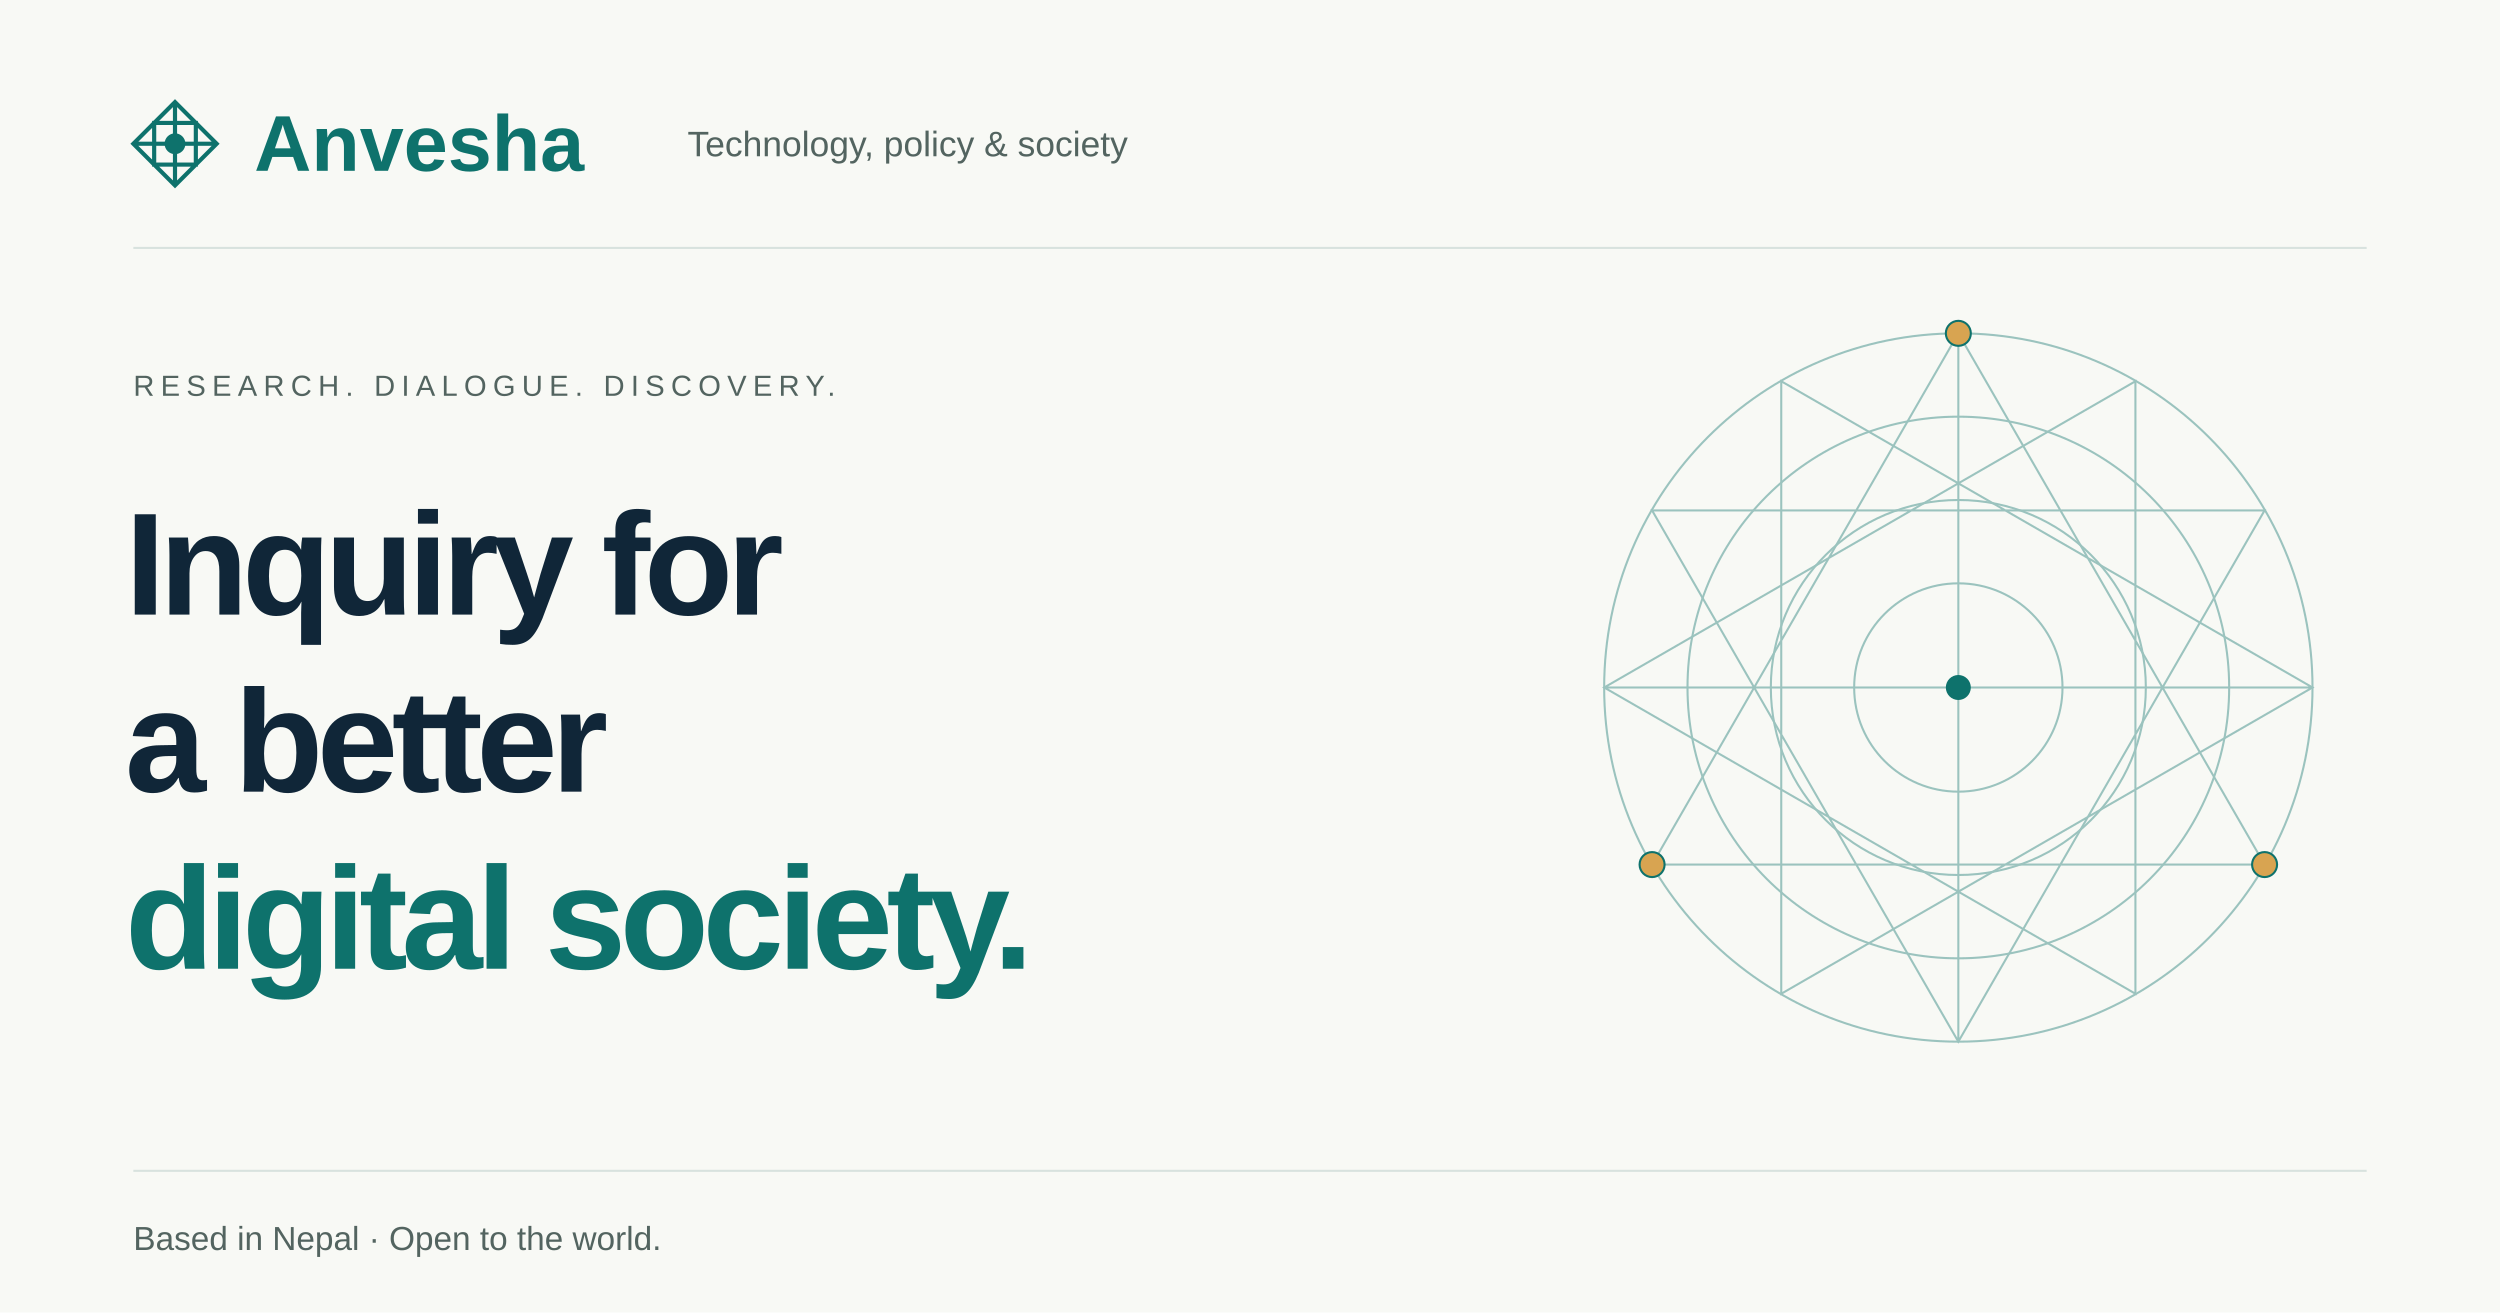
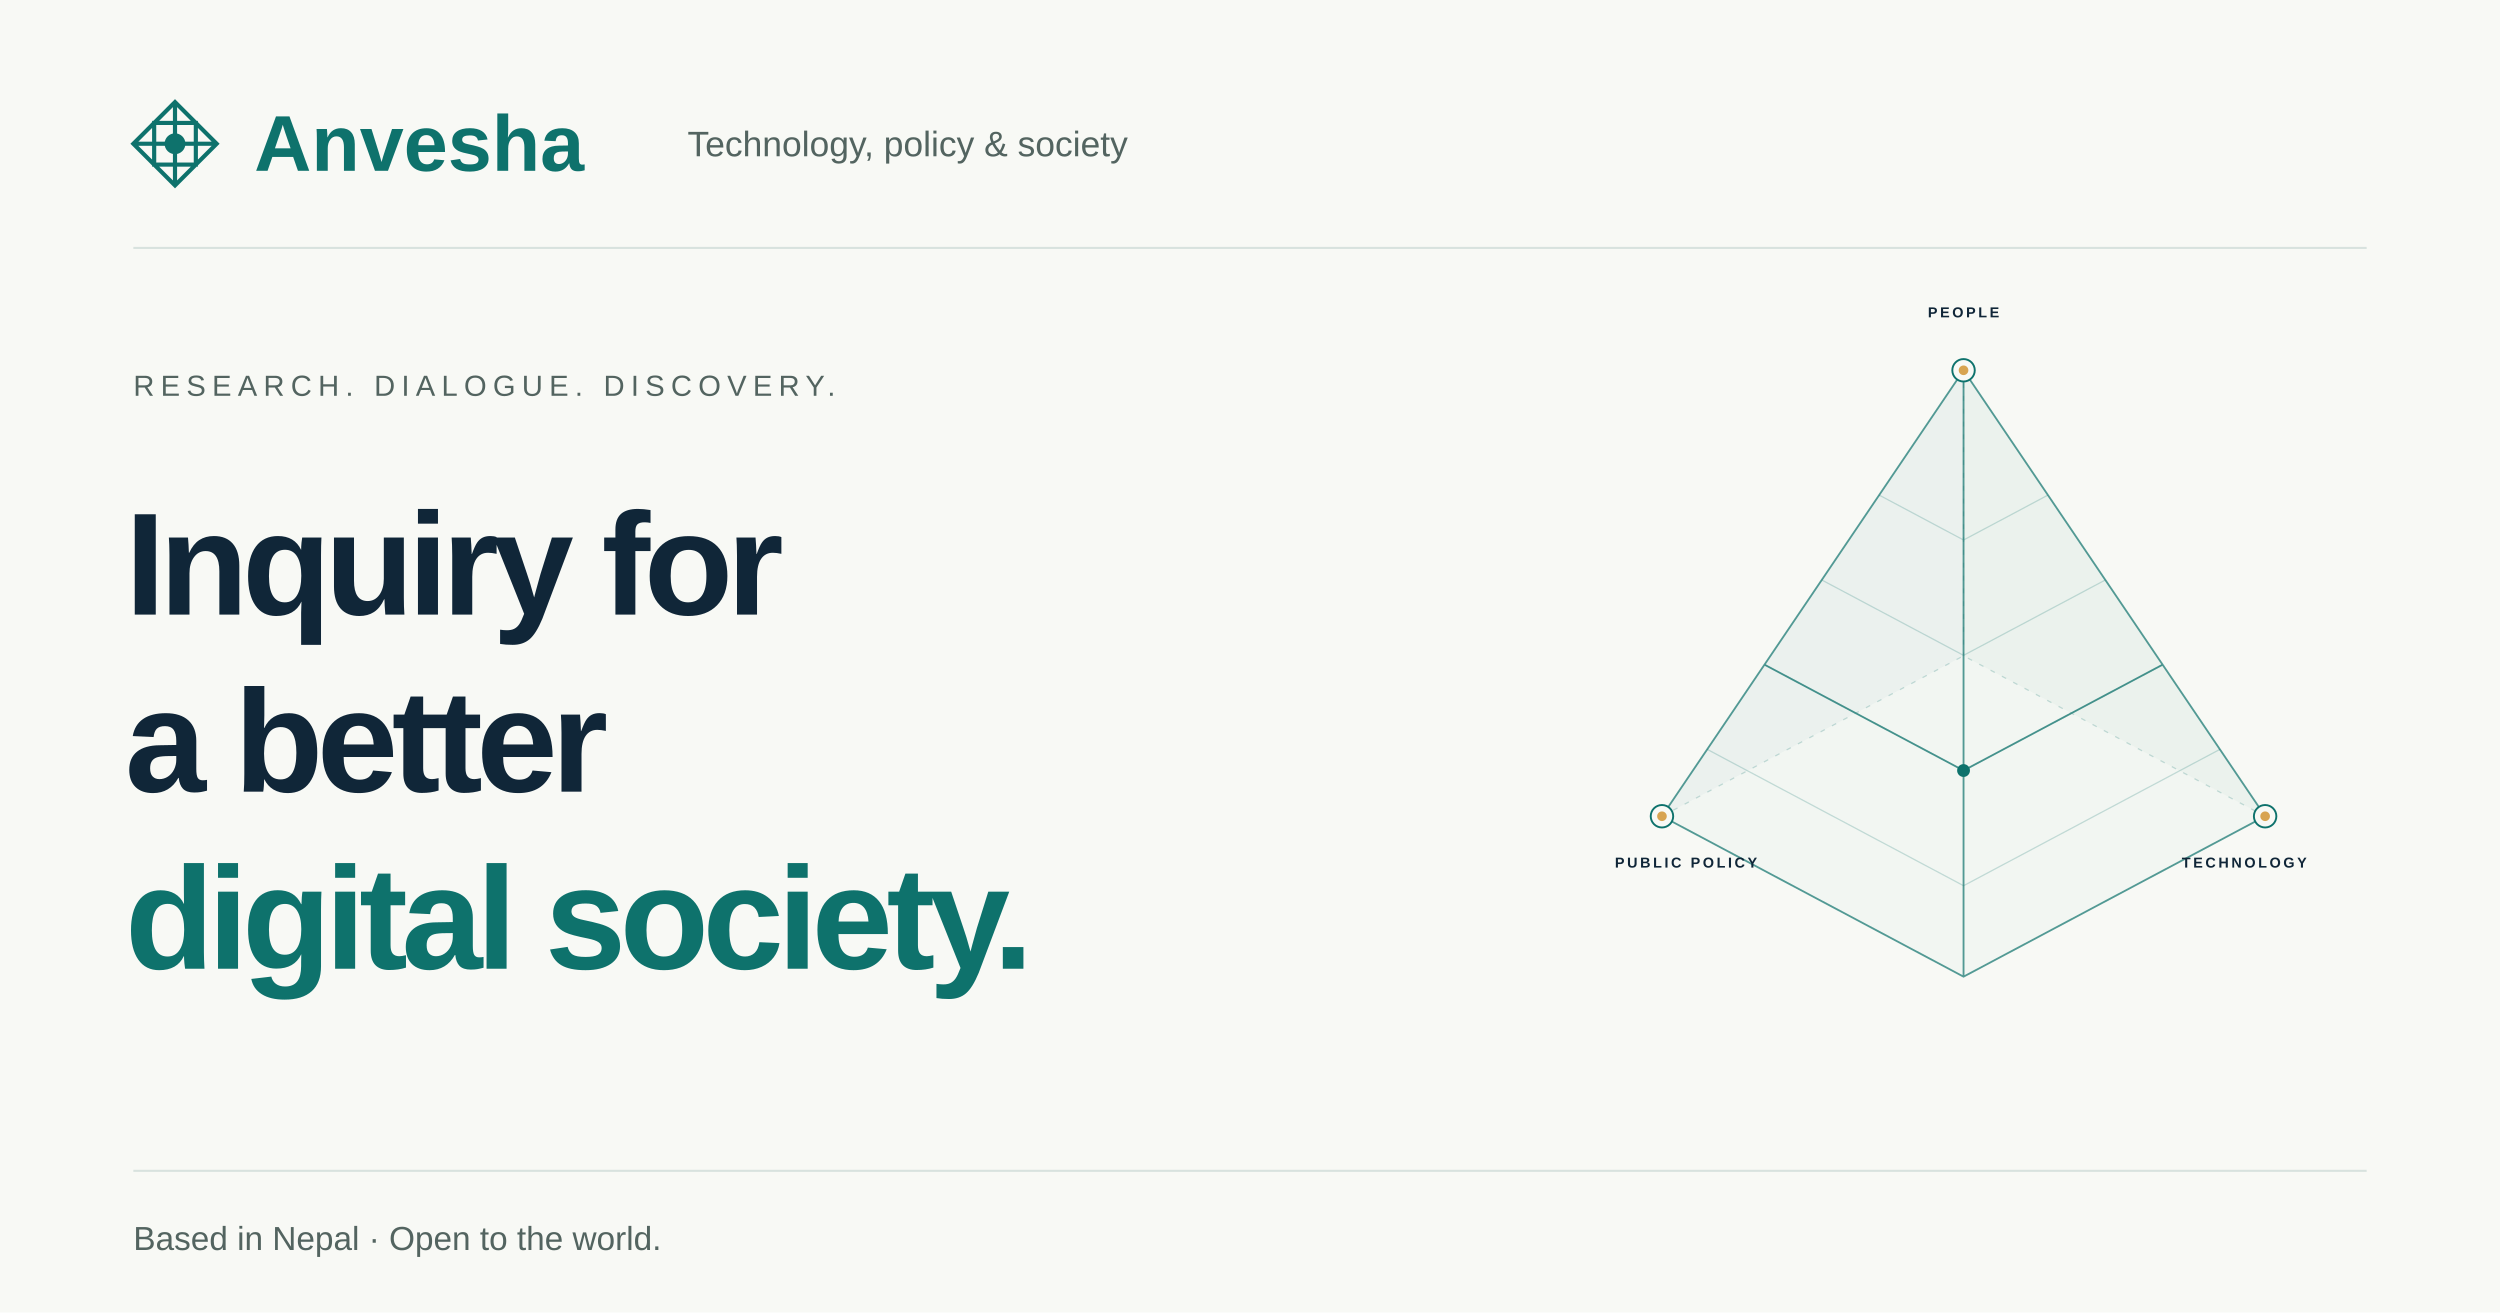
<svg xmlns="http://www.w3.org/2000/svg" width="1200" height="630" viewBox="0 0 1200 630">
  <rect width="1200" height="630" fill="#f8f9f5" />
  <path d="M64 119h1072M64 562h1072" stroke="#d8e2de" />
  <g stroke="#0e726c" stroke-width="2" fill="none">
    <path d="m84 49 20 20-20 20-20-20 20-20Zm0 0v40M64 69h40M74 59h20v20H74z" />
    <circle cx="84" cy="69" r="4" fill="#0e726c" />
  </g>
  <text x="122" y="82" fill="#0e726c" font-family="Arial,sans-serif" font-size="38" font-weight="bold">Anvesha</text>
  <text x="330" y="75" fill="#536460" font-family="Arial,sans-serif" font-size="17">Technology, policy &amp; society</text>
  <text x="64" y="190" fill="#536460" font-family="Arial,sans-serif" font-size="14" letter-spacing="3">RESEARCH. DIALOGUE. DISCOVERY.</text>
  <g fill="#102638" font-family="Arial,sans-serif" font-size="70" font-weight="bold" letter-spacing="-3">
    <text x="60" y="295">Inquiry for</text>
    <text x="60" y="380">a better</text>
    <text x="60" y="465" fill="#0e726c">digital society.</text>
  </g>
-   <g stroke="#0e726c" stroke-width="1" fill="none" opacity=".4">
-     <circle cx="940" cy="330" r="170" />
-     <circle cx="940" cy="330" r="130" />
-     <circle cx="940" cy="330" r="90" />
-     <circle cx="940" cy="330" r="50" />
-     <path d="M940 160v340M770 330h340M940 160l147 255H793zM940 500 793 245h294zM770 330l255-147v294zM1110 330 855 477V183z" />
-   </g>
-   <g fill="#d8a451" stroke="#0e726c">
-     <circle cx="940" cy="160" r="6" />
-     <circle cx="1087" cy="415" r="6" />
-     <circle cx="793" cy="415" r="6" />
-   </g>
-   <circle cx="940" cy="330" r="6" fill="#0e726c" />
+   <svg x="750" y="130" width="385" height="385" viewBox="0 0 500 500" fill="none" role="img" aria-label="An open geometric network connecting people, public policy and technology through shared foundations">
+     <path d="M250 62 62 340 250 440Z" fill="#e6eeeb" fill-opacity=".7" />
+     <path d="M250 62 250 440 438 340Z" fill="#dce9e2" fill-opacity=".45" />
+     <path d="M62 340 250 240 438 340 250 440Z" fill="#f8f9f5" fill-opacity=".55" />
+     <g stroke="#0e726c" stroke-width=".8" opacity=".22">
+       <path d="M62 340 250 240 438 340M250 62V240" stroke-dasharray="3 5" />
+       <path d="M197.4 139.8 250 167.8 302.6 139.8M161.6 192.7 250 239.7 338.4 192.7M125.9 245.5 250 311.5 374.1 245.5M90.2 298.3 250 383.3 409.8 298.3" />
+     </g>
+     <g stroke="#0e726c" stroke-width="1.15" opacity=".7">
+       <path d="M250 62 62 340 250 440 438 340 250 62ZM250 62V440" />
+       <path d="M125.9 245.5 250 311.5 374.1 245.5" />
+     </g>
+     <g fill="#f8f9f5" stroke="#0e726c" stroke-width="1.2">
+       <circle cx="250" cy="62" r="7" />
+       <circle cx="62" cy="340" r="7" />
+       <circle cx="438" cy="340" r="7" />
+     </g>
+     <g fill="#d8a451">
+       <circle cx="250" cy="62" r="3" />
+       <circle cx="62" cy="340" r="3" />
+       <circle cx="438" cy="340" r="3" />
+     </g>
+     <g fill="#0e726c">
+       <circle cx="250" cy="311.5" r="4" />
+     </g>
+     <g fill="#102638" font-family="Inter Variable, Arial, sans-serif" font-size="9" font-weight="600" letter-spacing="1.6" text-anchor="middle">
+       <text x="250" y="29">PEOPLE</text>
+       <text x="77" y="372">PUBLIC POLICY</text>
+       <text x="425" y="372">TECHNOLOGY</text>
+     </g>
+   </svg>
  <text x="64" y="600" fill="#536460" font-family="Arial,sans-serif" font-size="16">Based in Nepal · Open to the world.</text>
</svg>
